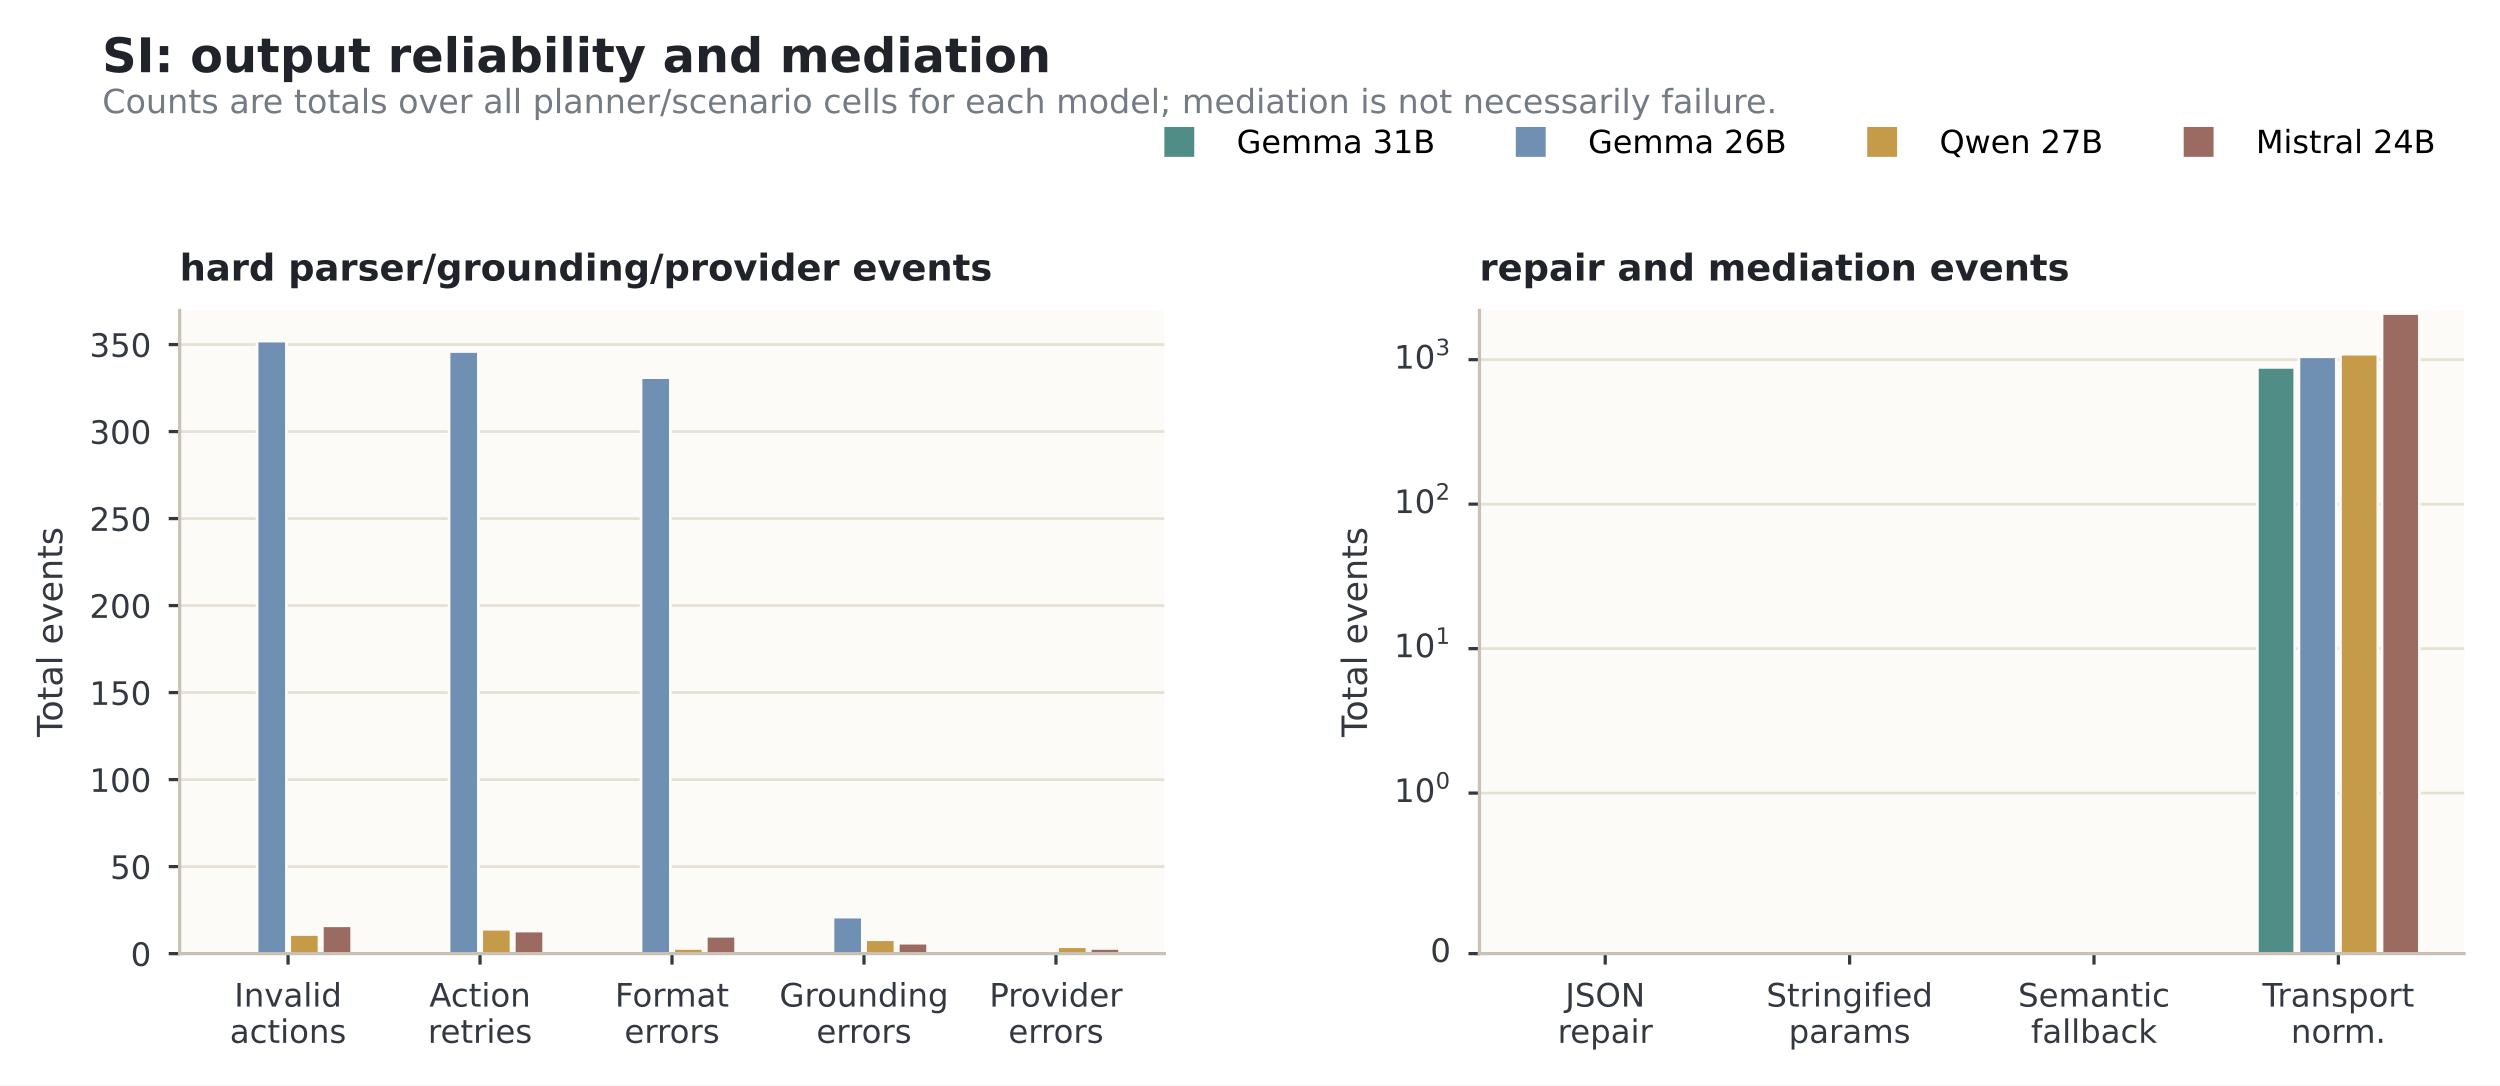
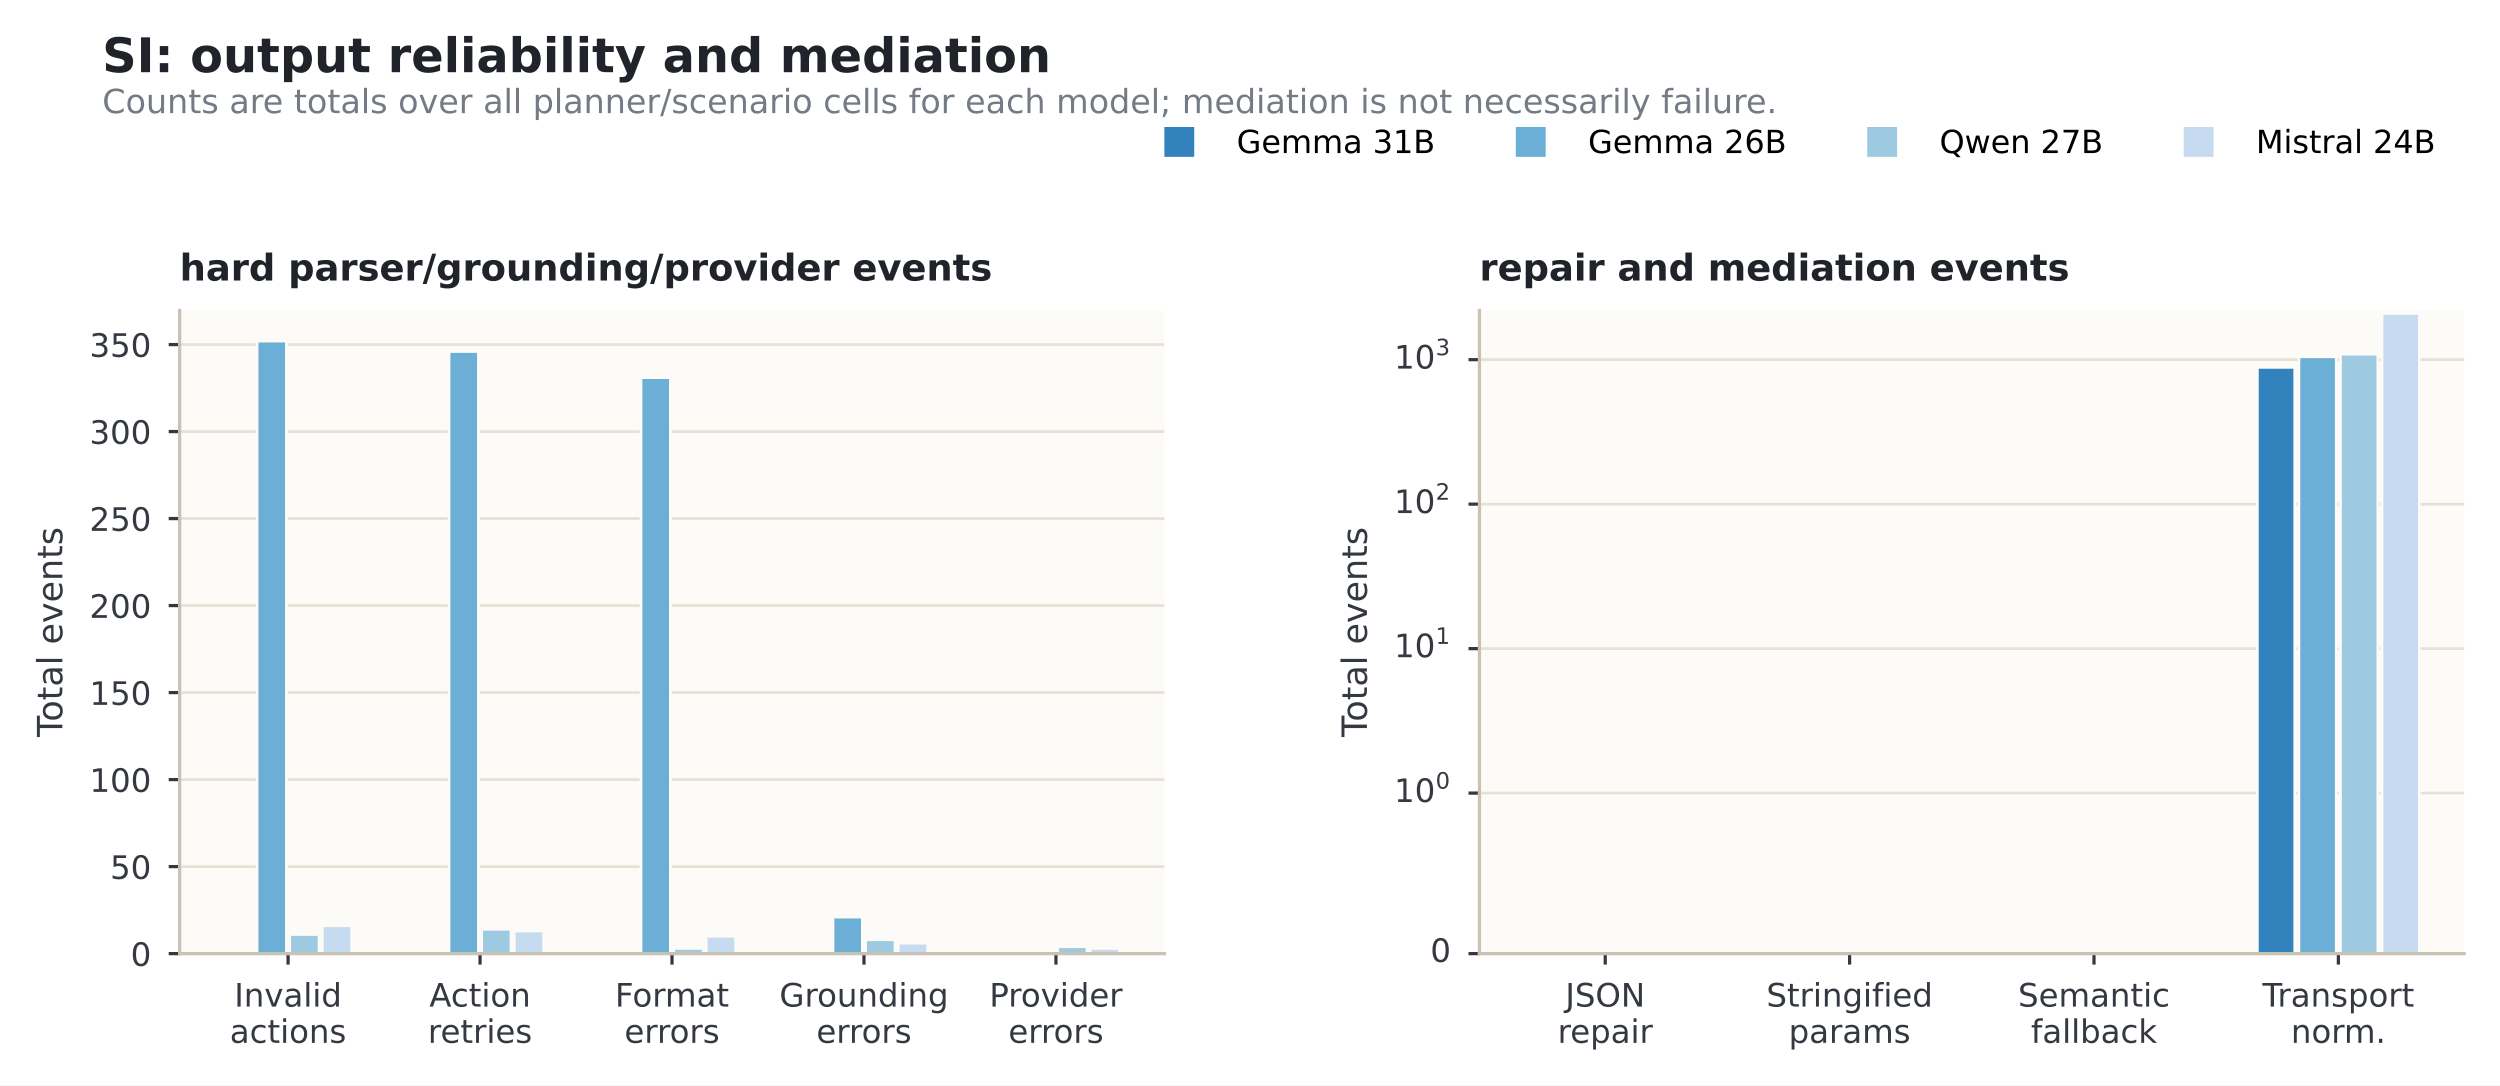
<svg xmlns="http://www.w3.org/2000/svg" xmlns:xlink="http://www.w3.org/1999/xlink" width="502.066pt" height="217.982pt" viewBox="0 0 502.066 217.982" version="1.1">
  <defs>
    <style type="text/css">*{stroke-linejoin: round; stroke-linecap: butt}</style>
  </defs>
  <g id="figure_1">
    <g id="patch_1">
      <path d="M 0 217.982 L 502.066 217.982 L 502.066 0 L 0 0 z " style="fill: #ffffff" />
    </g>
    <g id="axes_1">
      <g id="patch_2">
        <path d="M 36.082 191.513 L 233.833 191.513 L 233.833 62.345 L 36.082 62.345 z " style="fill: #fcfbf7" />
      </g>
      <g id="matplotlib.axis_1">
        <g id="xtick_1">
          <g id="line2d_1">
            <defs>
-               <path id="mf076f26e3e" d="M 0 0 L 0 2.2 " style="stroke: #343941; stroke-width: 0.65" />
+               <path id="me71d1122ea" d="M 0 0 L 0 2.2 " style="stroke: #343941; stroke-width: 0.65" />
            </defs>
            <g>
-               <use xlink:href="#mf076f26e3e" x="57.851" y="191.513" style="fill: #343941; stroke: #343941; stroke-width: 0.65" />
+               <use xlink:href="#me71d1122ea" x="57.851" y="191.513" style="fill: #343941; stroke: #343941; stroke-width: 0.65" />
            </g>
          </g>
          <g id="text_1">
            <text style="font-size: 6.5px; font-family: 'DejaVu Sans'; fill: #343941" transform="translate(47.04802 202.1518)">Invalid</text>
            <text style="font-size: 6.5px; font-family: 'DejaVu Sans'; fill: #343941" transform="translate(46.15376 209.4304)">actions</text>
          </g>
        </g>
        <g id="xtick_2">
          <g id="line2d_2">
            <g>
-               <use xlink:href="#mf076f26e3e" x="96.404" y="191.513" style="fill: #343941; stroke: #343941; stroke-width: 0.65" />
+               <use xlink:href="#me71d1122ea" x="96.404" y="191.513" style="fill: #343941; stroke: #343941; stroke-width: 0.65" />
            </g>
          </g>
          <g id="text_2">
            <text style="font-size: 6.5px; font-family: 'DejaVu Sans'; fill: #343941" transform="translate(86.22548 202.1518)">Action</text>
            <text style="font-size: 6.5px; font-family: 'DejaVu Sans'; fill: #343941" transform="translate(85.93551 209.4304)">retries</text>
          </g>
        </g>
        <g id="xtick_3">
          <g id="line2d_3">
            <g>
-               <use xlink:href="#mf076f26e3e" x="134.957" y="191.513" style="fill: #343941; stroke: #343941; stroke-width: 0.65" />
+               <use xlink:href="#me71d1122ea" x="134.957" y="191.513" style="fill: #343941; stroke: #343941; stroke-width: 0.65" />
            </g>
          </g>
          <g id="text_3">
            <text style="font-size: 6.5px; font-family: 'DejaVu Sans'; fill: #343941" transform="translate(123.5068 202.1518)">Format</text>
            <text style="font-size: 6.5px; font-family: 'DejaVu Sans'; fill: #343941" transform="translate(125.3979 209.4304)">errors</text>
          </g>
        </g>
        <g id="xtick_4">
          <g id="line2d_4">
            <g>
-               <use xlink:href="#mf076f26e3e" x="173.511" y="191.513" style="fill: #343941; stroke: #343941; stroke-width: 0.65" />
+               <use xlink:href="#me71d1122ea" x="173.511" y="191.513" style="fill: #343941; stroke: #343941; stroke-width: 0.65" />
            </g>
          </g>
          <g id="text_4">
            <text style="font-size: 6.5px; font-family: 'DejaVu Sans'; fill: #343941" transform="translate(156.5326 202.1518)">Grounding</text>
            <text style="font-size: 6.5px; font-family: 'DejaVu Sans'; fill: #343941" transform="translate(163.9512 209.4304)">errors</text>
          </g>
        </g>
        <g id="xtick_5">
          <g id="line2d_5">
            <g>
-               <use xlink:href="#mf076f26e3e" x="212.064" y="191.513" style="fill: #343941; stroke: #343941; stroke-width: 0.65" />
+               <use xlink:href="#me71d1122ea" x="212.064" y="191.513" style="fill: #343941; stroke: #343941; stroke-width: 0.65" />
            </g>
          </g>
          <g id="text_5">
            <text style="font-size: 6.5px; font-family: 'DejaVu Sans'; fill: #343941" transform="translate(198.6843 202.1518)">Provider</text>
            <text style="font-size: 6.5px; font-family: 'DejaVu Sans'; fill: #343941" transform="translate(202.5046 209.4304)">errors</text>
          </g>
        </g>
      </g>
      <g id="matplotlib.axis_2">
        <g id="ytick_1">
          <g id="line2d_6">
-             <path d="M 36.082 191.513 L 233.833 191.513 " clip-path="url(#ped8881d5b4)" style="fill: none; stroke: #e7e0d4; stroke-width: 0.55; stroke-linecap: square" />
+             <path d="M 36.082 191.513 L 233.833 191.513 " clip-path="url(#p0257eca033)" style="fill: none; stroke: #e7e0d4; stroke-width: 0.55; stroke-linecap: square" />
          </g>
          <g id="line2d_7">
            <defs>
-               <path id="me48377a595" d="M 0 0 L -2.2 0 " style="stroke: #343941; stroke-width: 0.65" />
+               <path id="m3bbf4f9cf9" d="M 0 0 L -2.2 0 " style="stroke: #343941; stroke-width: 0.65" />
            </defs>
            <g>
-               <use xlink:href="#me48377a595" x="36.082" y="191.513" style="fill: #343941; stroke: #343941; stroke-width: 0.65" />
+               <use xlink:href="#m3bbf4f9cf9" x="36.082" y="191.513" style="fill: #343941; stroke: #343941; stroke-width: 0.65" />
            </g>
          </g>
          <g id="text_6">
            <text style="font-size: 6.5px; font-family: 'DejaVu Sans'; text-anchor: end; fill: #343941" x="30.382" y="193.982" transform="rotate(-0 30.38156 193.9823)">0</text>
          </g>
        </g>
        <g id="ytick_2">
          <g id="line2d_8">
-             <path d="M 36.082 174.039 L 233.833 174.039 " clip-path="url(#ped8881d5b4)" style="fill: none; stroke: #e7e0d4; stroke-width: 0.55; stroke-linecap: square" />
+             <path d="M 36.082 174.039 L 233.833 174.039 " clip-path="url(#p0257eca033)" style="fill: none; stroke: #e7e0d4; stroke-width: 0.55; stroke-linecap: square" />
          </g>
          <g id="line2d_9">
            <g>
-               <use xlink:href="#me48377a595" x="36.082" y="174.039" style="fill: #343941; stroke: #343941; stroke-width: 0.65" />
+               <use xlink:href="#m3bbf4f9cf9" x="36.082" y="174.039" style="fill: #343941; stroke: #343941; stroke-width: 0.65" />
            </g>
          </g>
          <g id="text_7">
            <text style="font-size: 6.5px; font-family: 'DejaVu Sans'; text-anchor: end; fill: #343941" x="30.382" y="176.508" transform="rotate(-0 30.38156 176.5083)">50</text>
          </g>
        </g>
        <g id="ytick_3">
          <g id="line2d_10">
-             <path d="M 36.082 156.565 L 233.833 156.565 " clip-path="url(#ped8881d5b4)" style="fill: none; stroke: #e7e0d4; stroke-width: 0.55; stroke-linecap: square" />
+             <path d="M 36.082 156.565 L 233.833 156.565 " clip-path="url(#p0257eca033)" style="fill: none; stroke: #e7e0d4; stroke-width: 0.55; stroke-linecap: square" />
          </g>
          <g id="line2d_11">
            <g>
-               <use xlink:href="#me48377a595" x="36.082" y="156.565" style="fill: #343941; stroke: #343941; stroke-width: 0.65" />
+               <use xlink:href="#m3bbf4f9cf9" x="36.082" y="156.565" style="fill: #343941; stroke: #343941; stroke-width: 0.65" />
            </g>
          </g>
          <g id="text_8">
            <text style="font-size: 6.5px; font-family: 'DejaVu Sans'; text-anchor: end; fill: #343941" x="30.382" y="159.034" transform="rotate(-0 30.38156 159.0342)">100</text>
          </g>
        </g>
        <g id="ytick_4">
          <g id="line2d_12">
-             <path d="M 36.082 139.091 L 233.833 139.091 " clip-path="url(#ped8881d5b4)" style="fill: none; stroke: #e7e0d4; stroke-width: 0.55; stroke-linecap: square" />
+             <path d="M 36.082 139.091 L 233.833 139.091 " clip-path="url(#p0257eca033)" style="fill: none; stroke: #e7e0d4; stroke-width: 0.55; stroke-linecap: square" />
          </g>
          <g id="line2d_13">
            <g>
-               <use xlink:href="#me48377a595" x="36.082" y="139.091" style="fill: #343941; stroke: #343941; stroke-width: 0.65" />
+               <use xlink:href="#m3bbf4f9cf9" x="36.082" y="139.091" style="fill: #343941; stroke: #343941; stroke-width: 0.65" />
            </g>
          </g>
          <g id="text_9">
            <text style="font-size: 6.5px; font-family: 'DejaVu Sans'; text-anchor: end; fill: #343941" x="30.382" y="141.56" transform="rotate(-0 30.38156 141.5602)">150</text>
          </g>
        </g>
        <g id="ytick_5">
          <g id="line2d_14">
-             <path d="M 36.082 121.617 L 233.833 121.617 " clip-path="url(#ped8881d5b4)" style="fill: none; stroke: #e7e0d4; stroke-width: 0.55; stroke-linecap: square" />
+             <path d="M 36.082 121.617 L 233.833 121.617 " clip-path="url(#p0257eca033)" style="fill: none; stroke: #e7e0d4; stroke-width: 0.55; stroke-linecap: square" />
          </g>
          <g id="line2d_15">
            <g>
-               <use xlink:href="#me48377a595" x="36.082" y="121.617" style="fill: #343941; stroke: #343941; stroke-width: 0.65" />
+               <use xlink:href="#m3bbf4f9cf9" x="36.082" y="121.617" style="fill: #343941; stroke: #343941; stroke-width: 0.65" />
            </g>
          </g>
          <g id="text_10">
            <text style="font-size: 6.5px; font-family: 'DejaVu Sans'; text-anchor: end; fill: #343941" x="30.382" y="124.086" transform="rotate(-0 30.38156 124.0862)">200</text>
          </g>
        </g>
        <g id="ytick_6">
          <g id="line2d_16">
-             <path d="M 36.082 104.143 L 233.833 104.143 " clip-path="url(#ped8881d5b4)" style="fill: none; stroke: #e7e0d4; stroke-width: 0.55; stroke-linecap: square" />
+             <path d="M 36.082 104.143 L 233.833 104.143 " clip-path="url(#p0257eca033)" style="fill: none; stroke: #e7e0d4; stroke-width: 0.55; stroke-linecap: square" />
          </g>
          <g id="line2d_17">
            <g>
-               <use xlink:href="#me48377a595" x="36.082" y="104.143" style="fill: #343941; stroke: #343941; stroke-width: 0.65" />
+               <use xlink:href="#m3bbf4f9cf9" x="36.082" y="104.143" style="fill: #343941; stroke: #343941; stroke-width: 0.65" />
            </g>
          </g>
          <g id="text_11">
            <text style="font-size: 6.5px; font-family: 'DejaVu Sans'; text-anchor: end; fill: #343941" x="30.382" y="106.612" transform="rotate(-0 30.38156 106.6122)">250</text>
          </g>
        </g>
        <g id="ytick_7">
          <g id="line2d_18">
-             <path d="M 36.082 86.669 L 233.833 86.669 " clip-path="url(#ped8881d5b4)" style="fill: none; stroke: #e7e0d4; stroke-width: 0.55; stroke-linecap: square" />
+             <path d="M 36.082 86.669 L 233.833 86.669 " clip-path="url(#p0257eca033)" style="fill: none; stroke: #e7e0d4; stroke-width: 0.55; stroke-linecap: square" />
          </g>
          <g id="line2d_19">
            <g>
-               <use xlink:href="#me48377a595" x="36.082" y="86.669" style="fill: #343941; stroke: #343941; stroke-width: 0.65" />
+               <use xlink:href="#m3bbf4f9cf9" x="36.082" y="86.669" style="fill: #343941; stroke: #343941; stroke-width: 0.65" />
            </g>
          </g>
          <g id="text_12">
            <text style="font-size: 6.5px; font-family: 'DejaVu Sans'; text-anchor: end; fill: #343941" x="30.382" y="89.138" transform="rotate(-0 30.38156 89.13814)">300</text>
          </g>
        </g>
        <g id="ytick_8">
          <g id="line2d_20">
-             <path d="M 36.082 69.195 L 233.833 69.195 " clip-path="url(#ped8881d5b4)" style="fill: none; stroke: #e7e0d4; stroke-width: 0.55; stroke-linecap: square" />
+             <path d="M 36.082 69.195 L 233.833 69.195 " clip-path="url(#p0257eca033)" style="fill: none; stroke: #e7e0d4; stroke-width: 0.55; stroke-linecap: square" />
          </g>
          <g id="line2d_21">
            <g>
-               <use xlink:href="#me48377a595" x="36.082" y="69.195" style="fill: #343941; stroke: #343941; stroke-width: 0.65" />
+               <use xlink:href="#m3bbf4f9cf9" x="36.082" y="69.195" style="fill: #343941; stroke: #343941; stroke-width: 0.65" />
            </g>
          </g>
          <g id="text_13">
            <text style="font-size: 6.5px; font-family: 'DejaVu Sans'; text-anchor: end; fill: #343941" x="30.382" y="71.664" transform="rotate(-0 30.38156 71.66411)">350</text>
          </g>
        </g>
        <g id="text_14">
          <text style="font-size: 7px; font-family: 'DejaVu Sans'; text-anchor: middle; fill: #343941" x="12.519" y="126.929" transform="rotate(-90 12.51891 126.9288)">Total events</text>
        </g>
      </g>
      <g id="patch_3">
-         <path d="M 45.07 191.513 L 50.969 191.513 L 50.969 191.513 L 45.07 191.513 z " clip-path="url(#ped8881d5b4)" style="fill: #4f8d86; stroke: #fcfbf7; stroke-width: 0.55; stroke-linejoin: miter" />
+         <path d="M 45.07 191.513 L 50.969 191.513 L 50.969 191.513 L 45.07 191.513 z " clip-path="url(#p0257eca033)" style="fill: #3182bd; stroke: #fcfbf7; stroke-width: 0.55; stroke-linejoin: miter" />
      </g>
      <g id="patch_4">
-         <path d="M 83.624 191.513 L 89.522 191.513 L 89.522 191.513 L 83.624 191.513 z " clip-path="url(#ped8881d5b4)" style="fill: #4f8d86; stroke: #fcfbf7; stroke-width: 0.55; stroke-linejoin: miter" />
+         <path d="M 83.624 191.513 L 89.522 191.513 L 89.522 191.513 L 83.624 191.513 z " clip-path="url(#p0257eca033)" style="fill: #3182bd; stroke: #fcfbf7; stroke-width: 0.55; stroke-linejoin: miter" />
      </g>
      <g id="patch_5">
-         <path d="M 122.177 191.513 L 128.076 191.513 L 128.076 191.513 L 122.177 191.513 z " clip-path="url(#ped8881d5b4)" style="fill: #4f8d86; stroke: #fcfbf7; stroke-width: 0.55; stroke-linejoin: miter" />
+         <path d="M 122.177 191.513 L 128.076 191.513 L 128.076 191.513 L 122.177 191.513 z " clip-path="url(#p0257eca033)" style="fill: #3182bd; stroke: #fcfbf7; stroke-width: 0.55; stroke-linejoin: miter" />
      </g>
      <g id="patch_6">
-         <path d="M 160.73 191.513 L 166.629 191.513 L 166.629 191.513 L 160.73 191.513 z " clip-path="url(#ped8881d5b4)" style="fill: #4f8d86; stroke: #fcfbf7; stroke-width: 0.55; stroke-linejoin: miter" />
+         <path d="M 160.73 191.513 L 166.629 191.513 L 166.629 191.513 L 160.73 191.513 z " clip-path="url(#p0257eca033)" style="fill: #3182bd; stroke: #fcfbf7; stroke-width: 0.55; stroke-linejoin: miter" />
      </g>
      <g id="patch_7">
-         <path d="M 199.284 191.513 L 205.182 191.513 L 205.182 191.513 L 199.284 191.513 z " clip-path="url(#ped8881d5b4)" style="fill: #4f8d86; stroke: #fcfbf7; stroke-width: 0.55; stroke-linejoin: miter" />
+         <path d="M 199.284 191.513 L 205.182 191.513 L 205.182 191.513 L 199.284 191.513 z " clip-path="url(#p0257eca033)" style="fill: #3182bd; stroke: #fcfbf7; stroke-width: 0.55; stroke-linejoin: miter" />
      </g>
      <g id="patch_8">
-         <path d="M 51.624 191.513 L 57.523 191.513 L 57.523 68.496 L 51.624 68.496 z " clip-path="url(#ped8881d5b4)" style="fill: #6f8fb3; stroke: #fcfbf7; stroke-width: 0.55; stroke-linejoin: miter" />
+         <path d="M 51.624 191.513 L 57.523 191.513 L 57.523 68.496 L 51.624 68.496 z " clip-path="url(#p0257eca033)" style="fill: #6baed6; stroke: #fcfbf7; stroke-width: 0.55; stroke-linejoin: miter" />
      </g>
      <g id="patch_9">
-         <path d="M 90.178 191.513 L 96.076 191.513 L 96.076 70.593 L 90.178 70.593 z " clip-path="url(#ped8881d5b4)" style="fill: #6f8fb3; stroke: #fcfbf7; stroke-width: 0.55; stroke-linejoin: miter" />
+         <path d="M 90.178 191.513 L 96.076 191.513 L 96.076 70.593 L 90.178 70.593 z " clip-path="url(#p0257eca033)" style="fill: #6baed6; stroke: #fcfbf7; stroke-width: 0.55; stroke-linejoin: miter" />
      </g>
      <g id="patch_10">
-         <path d="M 128.731 191.513 L 134.63 191.513 L 134.63 75.835 L 128.731 75.835 z " clip-path="url(#ped8881d5b4)" style="fill: #6f8fb3; stroke: #fcfbf7; stroke-width: 0.55; stroke-linejoin: miter" />
+         <path d="M 128.731 191.513 L 134.63 191.513 L 134.63 75.835 L 128.731 75.835 z " clip-path="url(#p0257eca033)" style="fill: #6baed6; stroke: #fcfbf7; stroke-width: 0.55; stroke-linejoin: miter" />
      </g>
      <g id="patch_11">
-         <path d="M 167.284 191.513 L 173.183 191.513 L 173.183 184.174 L 167.284 184.174 z " clip-path="url(#ped8881d5b4)" style="fill: #6f8fb3; stroke: #fcfbf7; stroke-width: 0.55; stroke-linejoin: miter" />
+         <path d="M 167.284 191.513 L 173.183 191.513 L 173.183 184.174 L 167.284 184.174 z " clip-path="url(#p0257eca033)" style="fill: #6baed6; stroke: #fcfbf7; stroke-width: 0.55; stroke-linejoin: miter" />
      </g>
      <g id="patch_12">
-         <path d="M 205.838 191.513 L 211.736 191.513 L 211.736 191.513 L 205.838 191.513 z " clip-path="url(#ped8881d5b4)" style="fill: #6f8fb3; stroke: #fcfbf7; stroke-width: 0.55; stroke-linejoin: miter" />
+         <path d="M 205.838 191.513 L 211.736 191.513 L 211.736 191.513 L 205.838 191.513 z " clip-path="url(#p0257eca033)" style="fill: #6baed6; stroke: #fcfbf7; stroke-width: 0.55; stroke-linejoin: miter" />
      </g>
      <g id="patch_13">
-         <path d="M 58.178 191.513 L 64.077 191.513 L 64.077 187.669 L 58.178 187.669 z " clip-path="url(#ped8881d5b4)" style="fill: #c59b4a; stroke: #fcfbf7; stroke-width: 0.55; stroke-linejoin: miter" />
+         <path d="M 58.178 191.513 L 64.077 191.513 L 64.077 187.669 L 58.178 187.669 z " clip-path="url(#p0257eca033)" style="fill: #9ecae1; stroke: #fcfbf7; stroke-width: 0.55; stroke-linejoin: miter" />
      </g>
      <g id="patch_14">
-         <path d="M 96.732 191.513 L 102.63 191.513 L 102.63 186.62 L 96.732 186.62 z " clip-path="url(#ped8881d5b4)" style="fill: #c59b4a; stroke: #fcfbf7; stroke-width: 0.55; stroke-linejoin: miter" />
+         <path d="M 96.732 191.513 L 102.63 191.513 L 102.63 186.62 L 96.732 186.62 z " clip-path="url(#p0257eca033)" style="fill: #9ecae1; stroke: #fcfbf7; stroke-width: 0.55; stroke-linejoin: miter" />
      </g>
      <g id="patch_15">
-         <path d="M 135.285 191.513 L 141.184 191.513 L 141.184 190.464 L 135.285 190.464 z " clip-path="url(#ped8881d5b4)" style="fill: #c59b4a; stroke: #fcfbf7; stroke-width: 0.55; stroke-linejoin: miter" />
+         <path d="M 135.285 191.513 L 141.184 191.513 L 141.184 190.464 L 135.285 190.464 z " clip-path="url(#p0257eca033)" style="fill: #9ecae1; stroke: #fcfbf7; stroke-width: 0.55; stroke-linejoin: miter" />
      </g>
      <g id="patch_16">
-         <path d="M 173.838 191.513 L 179.737 191.513 L 179.737 188.717 L 173.838 188.717 z " clip-path="url(#ped8881d5b4)" style="fill: #c59b4a; stroke: #fcfbf7; stroke-width: 0.55; stroke-linejoin: miter" />
+         <path d="M 173.838 191.513 L 179.737 191.513 L 179.737 188.717 L 173.838 188.717 z " clip-path="url(#p0257eca033)" style="fill: #9ecae1; stroke: #fcfbf7; stroke-width: 0.55; stroke-linejoin: miter" />
      </g>
      <g id="patch_17">
-         <path d="M 212.392 191.513 L 218.291 191.513 L 218.291 190.115 L 212.392 190.115 z " clip-path="url(#ped8881d5b4)" style="fill: #c59b4a; stroke: #fcfbf7; stroke-width: 0.55; stroke-linejoin: miter" />
+         <path d="M 212.392 191.513 L 218.291 191.513 L 218.291 190.115 L 212.392 190.115 z " clip-path="url(#p0257eca033)" style="fill: #9ecae1; stroke: #fcfbf7; stroke-width: 0.55; stroke-linejoin: miter" />
      </g>
      <g id="patch_18">
-         <path d="M 64.732 191.513 L 70.631 191.513 L 70.631 185.921 L 64.732 185.921 z " clip-path="url(#ped8881d5b4)" style="fill: #9b6b62; stroke: #fcfbf7; stroke-width: 0.55; stroke-linejoin: miter" />
+         <path d="M 64.732 191.513 L 70.631 191.513 L 70.631 185.921 L 64.732 185.921 z " clip-path="url(#p0257eca033)" style="fill: #c6dbef; stroke: #fcfbf7; stroke-width: 0.55; stroke-linejoin: miter" />
      </g>
      <g id="patch_19">
-         <path d="M 103.286 191.513 L 109.185 191.513 L 109.185 186.97 L 103.286 186.97 z " clip-path="url(#ped8881d5b4)" style="fill: #9b6b62; stroke: #fcfbf7; stroke-width: 0.55; stroke-linejoin: miter" />
+         <path d="M 103.286 191.513 L 109.185 191.513 L 109.185 186.97 L 103.286 186.97 z " clip-path="url(#p0257eca033)" style="fill: #c6dbef; stroke: #fcfbf7; stroke-width: 0.55; stroke-linejoin: miter" />
      </g>
      <g id="patch_20">
-         <path d="M 141.839 191.513 L 147.738 191.513 L 147.738 188.018 L 141.839 188.018 z " clip-path="url(#ped8881d5b4)" style="fill: #9b6b62; stroke: #fcfbf7; stroke-width: 0.55; stroke-linejoin: miter" />
+         <path d="M 141.839 191.513 L 147.738 191.513 L 147.738 188.018 L 141.839 188.018 z " clip-path="url(#p0257eca033)" style="fill: #c6dbef; stroke: #fcfbf7; stroke-width: 0.55; stroke-linejoin: miter" />
      </g>
      <g id="patch_21">
-         <path d="M 180.393 191.513 L 186.291 191.513 L 186.291 189.416 L 180.393 189.416 z " clip-path="url(#ped8881d5b4)" style="fill: #9b6b62; stroke: #fcfbf7; stroke-width: 0.55; stroke-linejoin: miter" />
+         <path d="M 180.393 191.513 L 186.291 191.513 L 186.291 189.416 L 180.393 189.416 z " clip-path="url(#p0257eca033)" style="fill: #c6dbef; stroke: #fcfbf7; stroke-width: 0.55; stroke-linejoin: miter" />
      </g>
      <g id="patch_22">
-         <path d="M 218.946 191.513 L 224.845 191.513 L 224.845 190.464 L 218.946 190.464 z " clip-path="url(#ped8881d5b4)" style="fill: #9b6b62; stroke: #fcfbf7; stroke-width: 0.55; stroke-linejoin: miter" />
+         <path d="M 218.946 191.513 L 224.845 191.513 L 224.845 190.464 L 218.946 190.464 z " clip-path="url(#p0257eca033)" style="fill: #c6dbef; stroke: #fcfbf7; stroke-width: 0.55; stroke-linejoin: miter" />
      </g>
      <g id="patch_23">
        <path d="M 36.082 191.513 L 36.082 62.345 " style="fill: none; stroke: #c9c1b4; stroke-width: 0.65; stroke-linejoin: miter; stroke-linecap: square" />
      </g>
      <g id="patch_24">
        <path d="M 36.082 191.513 L 233.833 191.513 " style="fill: none; stroke: #c9c1b4; stroke-width: 0.65; stroke-linejoin: miter; stroke-linecap: square" />
      </g>
      <g id="text_15">
        <text style="font-weight: 700; font-size: 7.4px; font-family: 'DejaVu Sans'; text-anchor: start; fill: #20242a" x="36.082" y="56.345" transform="rotate(-0 36.08156 56.3448)">hard parser/grounding/provider events</text>
      </g>
    </g>
    <g id="axes_2">
      <g id="patch_25">
        <path d="M 297.114 191.513 L 494.866 191.513 L 494.866 62.345 L 297.114 62.345 z " style="fill: #fcfbf7" />
      </g>
      <g id="matplotlib.axis_3">
        <g id="xtick_6">
          <g id="line2d_22">
            <g>
-               <use xlink:href="#mf076f26e3e" x="322.372" y="191.513" style="fill: #343941; stroke: #343941; stroke-width: 0.65" />
+               <use xlink:href="#me71d1122ea" x="322.372" y="191.513" style="fill: #343941; stroke: #343941; stroke-width: 0.65" />
            </g>
          </g>
          <g id="text_16">
            <text style="font-size: 6.5px; font-family: 'DejaVu Sans'; fill: #343941" transform="translate(314.3603 202.1518)">JSON</text>
            <text style="font-size: 6.5px; font-family: 'DejaVu Sans'; fill: #343941" transform="translate(312.8155 209.4304)">repair</text>
          </g>
        </g>
        <g id="xtick_7">
          <g id="line2d_23">
            <g>
-               <use xlink:href="#mf076f26e3e" x="371.45" y="191.513" style="fill: #343941; stroke: #343941; stroke-width: 0.65" />
+               <use xlink:href="#me71d1122ea" x="371.45" y="191.513" style="fill: #343941; stroke: #343941; stroke-width: 0.65" />
            </g>
          </g>
          <g id="text_17">
            <text style="font-size: 6.5px; font-family: 'DejaVu Sans'; fill: #343941" transform="translate(354.7384 202.1518)">Stringified</text>
            <text style="font-size: 6.5px; font-family: 'DejaVu Sans'; fill: #343941" transform="translate(359.2092 209.4304)">params</text>
          </g>
        </g>
        <g id="xtick_8">
          <g id="line2d_24">
            <g>
-               <use xlink:href="#mf076f26e3e" x="420.529" y="191.513" style="fill: #343941; stroke: #343941; stroke-width: 0.65" />
+               <use xlink:href="#me71d1122ea" x="420.529" y="191.513" style="fill: #343941; stroke: #343941; stroke-width: 0.65" />
            </g>
          </g>
          <g id="text_18">
            <text style="font-size: 6.5px; font-family: 'DejaVu Sans'; fill: #343941" transform="translate(405.2849 202.1518)">Semantic</text>
            <text style="font-size: 6.5px; font-family: 'DejaVu Sans'; fill: #343941" transform="translate(407.8636 209.4304)">fallback</text>
          </g>
        </g>
        <g id="xtick_9">
          <g id="line2d_25">
            <g>
-               <use xlink:href="#mf076f26e3e" x="469.607" y="191.513" style="fill: #343941; stroke: #343941; stroke-width: 0.65" />
+               <use xlink:href="#me71d1122ea" x="469.607" y="191.513" style="fill: #343941; stroke: #343941; stroke-width: 0.65" />
            </g>
          </g>
          <g id="text_19">
            <text style="font-size: 6.5px; font-family: 'DejaVu Sans'; fill: #343941" transform="translate(454.3593 202.1518)">Transport</text>
            <text style="font-size: 6.5px; font-family: 'DejaVu Sans'; fill: #343941" transform="translate(460.0813 209.4304)">norm.</text>
          </g>
        </g>
      </g>
      <g id="matplotlib.axis_4">
        <g id="ytick_9">
          <g id="line2d_26">
-             <path d="M 297.114 191.513 L 494.866 191.513 " clip-path="url(#pad4c6bc511)" style="fill: none; stroke: #e7e0d4; stroke-width: 0.55; stroke-linecap: square" />
+             <path d="M 297.114 191.513 L 494.866 191.513 " clip-path="url(#p9d84acb4aa)" style="fill: none; stroke: #e7e0d4; stroke-width: 0.55; stroke-linecap: square" />
          </g>
          <g id="line2d_27">
            <g>
-               <use xlink:href="#me48377a595" x="297.114" y="191.513" style="fill: #343941; stroke: #343941; stroke-width: 0.65" />
+               <use xlink:href="#m3bbf4f9cf9" x="297.114" y="191.513" style="fill: #343941; stroke: #343941; stroke-width: 0.65" />
            </g>
          </g>
          <g id="text_20">
            <g style="fill: #343941" transform="translate(287.2538 193.9823)">
              <text>
                <tspan x="0" y="-0.797" style="font-size: 6.5px; font-family: 'DejaVu Sans'; fill: #343941">0</tspan>
              </text>
            </g>
          </g>
        </g>
        <g id="ytick_10">
          <g id="line2d_28">
-             <path d="M 297.114 159.274 L 494.866 159.274 " clip-path="url(#pad4c6bc511)" style="fill: none; stroke: #e7e0d4; stroke-width: 0.55; stroke-linecap: square" />
+             <path d="M 297.114 159.274 L 494.866 159.274 " clip-path="url(#p9d84acb4aa)" style="fill: none; stroke: #e7e0d4; stroke-width: 0.55; stroke-linecap: square" />
          </g>
          <g id="line2d_29">
            <g>
-               <use xlink:href="#me48377a595" x="297.114" y="159.274" style="fill: #343941; stroke: #343941; stroke-width: 0.65" />
+               <use xlink:href="#m3bbf4f9cf9" x="297.114" y="159.274" style="fill: #343941; stroke: #343941; stroke-width: 0.65" />
            </g>
          </g>
          <g id="text_21">
            <g style="fill: #343941" transform="translate(279.9738 161.7438)">
              <text>
                <tspan x="0" y="-0.678" style="font-size: 6.5px; font-family: 'DejaVu Sans'; fill: #343941">1</tspan>
                <tspan x="4.135" y="-0.678" style="font-size: 6.5px; font-family: 'DejaVu Sans'; fill: #343941">0</tspan>
                <tspan x="8.338" y="-3.358" style="font-size: 4.55px; font-family: 'DejaVu Sans'; fill: #343941">0</tspan>
              </text>
            </g>
          </g>
        </g>
        <g id="ytick_11">
          <g id="line2d_30">
-             <path d="M 297.114 130.26 L 494.866 130.26 " clip-path="url(#pad4c6bc511)" style="fill: none; stroke: #e7e0d4; stroke-width: 0.55; stroke-linecap: square" />
+             <path d="M 297.114 130.26 L 494.866 130.26 " clip-path="url(#p9d84acb4aa)" style="fill: none; stroke: #e7e0d4; stroke-width: 0.55; stroke-linecap: square" />
          </g>
          <g id="line2d_31">
            <g>
-               <use xlink:href="#me48377a595" x="297.114" y="130.26" style="fill: #343941; stroke: #343941; stroke-width: 0.65" />
+               <use xlink:href="#m3bbf4f9cf9" x="297.114" y="130.26" style="fill: #343941; stroke: #343941; stroke-width: 0.65" />
            </g>
          </g>
          <g id="text_22">
            <g style="fill: #343941" transform="translate(279.9738 132.7292)">
              <text>
                <tspan x="0" y="-0.744" style="font-size: 6.5px; font-family: 'DejaVu Sans'; fill: #343941">1</tspan>
                <tspan x="4.135" y="-0.744" style="font-size: 6.5px; font-family: 'DejaVu Sans'; fill: #343941">0</tspan>
                <tspan x="8.338" y="-3.423" style="font-size: 4.55px; font-family: 'DejaVu Sans'; fill: #343941">1</tspan>
              </text>
            </g>
          </g>
        </g>
        <g id="ytick_12">
          <g id="line2d_32">
-             <path d="M 297.114 101.245 L 494.866 101.245 " clip-path="url(#pad4c6bc511)" style="fill: none; stroke: #e7e0d4; stroke-width: 0.55; stroke-linecap: square" />
+             <path d="M 297.114 101.245 L 494.866 101.245 " clip-path="url(#p9d84acb4aa)" style="fill: none; stroke: #e7e0d4; stroke-width: 0.55; stroke-linecap: square" />
          </g>
          <g id="line2d_33">
            <g>
-               <use xlink:href="#me48377a595" x="297.114" y="101.245" style="fill: #343941; stroke: #343941; stroke-width: 0.65" />
+               <use xlink:href="#m3bbf4f9cf9" x="297.114" y="101.245" style="fill: #343941; stroke: #343941; stroke-width: 0.65" />
            </g>
          </g>
          <g id="text_23">
            <g style="fill: #343941" transform="translate(279.9738 103.7146)">
              <text>
                <tspan x="0" y="-0.678" style="font-size: 6.5px; font-family: 'DejaVu Sans'; fill: #343941">1</tspan>
                <tspan x="4.135" y="-0.678" style="font-size: 6.5px; font-family: 'DejaVu Sans'; fill: #343941">0</tspan>
                <tspan x="8.338" y="-3.358" style="font-size: 4.55px; font-family: 'DejaVu Sans'; fill: #343941">2</tspan>
              </text>
            </g>
          </g>
        </g>
        <g id="ytick_13">
          <g id="line2d_34">
-             <path d="M 297.114 72.23 L 494.866 72.23 " clip-path="url(#pad4c6bc511)" style="fill: none; stroke: #e7e0d4; stroke-width: 0.55; stroke-linecap: square" />
+             <path d="M 297.114 72.23 L 494.866 72.23 " clip-path="url(#p9d84acb4aa)" style="fill: none; stroke: #e7e0d4; stroke-width: 0.55; stroke-linecap: square" />
          </g>
          <g id="line2d_35">
            <g>
-               <use xlink:href="#me48377a595" x="297.114" y="72.23" style="fill: #343941; stroke: #343941; stroke-width: 0.65" />
+               <use xlink:href="#m3bbf4f9cf9" x="297.114" y="72.23" style="fill: #343941; stroke: #343941; stroke-width: 0.65" />
            </g>
          </g>
          <g id="text_24">
            <g style="fill: #343941" transform="translate(279.9738 74.69992)">
              <text>
                <tspan x="0" y="-0.678" style="font-size: 6.5px; font-family: 'DejaVu Sans'; fill: #343941">1</tspan>
                <tspan x="4.135" y="-0.678" style="font-size: 6.5px; font-family: 'DejaVu Sans'; fill: #343941">0</tspan>
                <tspan x="8.338" y="-3.358" style="font-size: 4.55px; font-family: 'DejaVu Sans'; fill: #343941">3</tspan>
              </text>
            </g>
          </g>
        </g>
        <g id="text_25">
          <text style="font-size: 7px; font-family: 'DejaVu Sans'; text-anchor: middle; fill: #343941" x="274.518" y="126.929" transform="rotate(-90 274.5181 126.9288)">Total events</text>
        </g>
      </g>
      <g id="patch_26">
-         <path d="M 306.103 191.513 L 313.612 191.513 L 313.612 191.513 L 306.103 191.513 z " clip-path="url(#pad4c6bc511)" style="fill: #4f8d86; stroke: #fcfbf7; stroke-width: 0.55; stroke-linejoin: miter" />
+         <path d="M 306.103 191.513 L 313.612 191.513 L 313.612 191.513 L 306.103 191.513 z " clip-path="url(#p9d84acb4aa)" style="fill: #3182bd; stroke: #fcfbf7; stroke-width: 0.55; stroke-linejoin: miter" />
      </g>
      <g id="patch_27">
-         <path d="M 355.181 191.513 L 362.69 191.513 L 362.69 191.513 L 355.181 191.513 z " clip-path="url(#pad4c6bc511)" style="fill: #4f8d86; stroke: #fcfbf7; stroke-width: 0.55; stroke-linejoin: miter" />
+         <path d="M 355.181 191.513 L 362.69 191.513 L 362.69 191.513 L 355.181 191.513 z " clip-path="url(#p9d84acb4aa)" style="fill: #3182bd; stroke: #fcfbf7; stroke-width: 0.55; stroke-linejoin: miter" />
      </g>
      <g id="patch_28">
-         <path d="M 404.259 191.513 L 411.768 191.513 L 411.768 191.513 L 404.259 191.513 z " clip-path="url(#pad4c6bc511)" style="fill: #4f8d86; stroke: #fcfbf7; stroke-width: 0.55; stroke-linejoin: miter" />
+         <path d="M 404.259 191.513 L 411.768 191.513 L 411.768 191.513 L 404.259 191.513 z " clip-path="url(#p9d84acb4aa)" style="fill: #3182bd; stroke: #fcfbf7; stroke-width: 0.55; stroke-linejoin: miter" />
      </g>
      <g id="patch_29">
-         <path d="M 453.338 191.513 L 460.847 191.513 L 460.847 73.77 L 453.338 73.77 z " clip-path="url(#pad4c6bc511)" style="fill: #4f8d86; stroke: #fcfbf7; stroke-width: 0.55; stroke-linejoin: miter" />
+         <path d="M 453.338 191.513 L 460.847 191.513 L 460.847 73.77 L 453.338 73.77 z " clip-path="url(#p9d84acb4aa)" style="fill: #3182bd; stroke: #fcfbf7; stroke-width: 0.55; stroke-linejoin: miter" />
      </g>
      <g id="patch_30">
-         <path d="M 314.446 191.513 L 321.955 191.513 L 321.955 191.513 L 314.446 191.513 z " clip-path="url(#pad4c6bc511)" style="fill: #6f8fb3; stroke: #fcfbf7; stroke-width: 0.55; stroke-linejoin: miter" />
+         <path d="M 314.446 191.513 L 321.955 191.513 L 321.955 191.513 L 314.446 191.513 z " clip-path="url(#p9d84acb4aa)" style="fill: #6baed6; stroke: #fcfbf7; stroke-width: 0.55; stroke-linejoin: miter" />
      </g>
      <g id="patch_31">
-         <path d="M 363.524 191.513 L 371.033 191.513 L 371.033 191.513 L 363.524 191.513 z " clip-path="url(#pad4c6bc511)" style="fill: #6f8fb3; stroke: #fcfbf7; stroke-width: 0.55; stroke-linejoin: miter" />
+         <path d="M 363.524 191.513 L 371.033 191.513 L 371.033 191.513 L 363.524 191.513 z " clip-path="url(#p9d84acb4aa)" style="fill: #6baed6; stroke: #fcfbf7; stroke-width: 0.55; stroke-linejoin: miter" />
      </g>
      <g id="patch_32">
-         <path d="M 412.603 191.513 L 420.112 191.513 L 420.112 191.513 L 412.603 191.513 z " clip-path="url(#pad4c6bc511)" style="fill: #6f8fb3; stroke: #fcfbf7; stroke-width: 0.55; stroke-linejoin: miter" />
+         <path d="M 412.603 191.513 L 420.112 191.513 L 420.112 191.513 L 412.603 191.513 z " clip-path="url(#p9d84acb4aa)" style="fill: #6baed6; stroke: #fcfbf7; stroke-width: 0.55; stroke-linejoin: miter" />
      </g>
      <g id="patch_33">
-         <path d="M 461.681 191.513 L 469.19 191.513 L 469.19 71.652 L 461.681 71.652 z " clip-path="url(#pad4c6bc511)" style="fill: #6f8fb3; stroke: #fcfbf7; stroke-width: 0.55; stroke-linejoin: miter" />
+         <path d="M 461.681 191.513 L 469.19 191.513 L 469.19 71.652 L 461.681 71.652 z " clip-path="url(#p9d84acb4aa)" style="fill: #6baed6; stroke: #fcfbf7; stroke-width: 0.55; stroke-linejoin: miter" />
      </g>
      <g id="patch_34">
-         <path d="M 322.789 191.513 L 330.298 191.513 L 330.298 191.513 L 322.789 191.513 z " clip-path="url(#pad4c6bc511)" style="fill: #c59b4a; stroke: #fcfbf7; stroke-width: 0.55; stroke-linejoin: miter" />
+         <path d="M 322.789 191.513 L 330.298 191.513 L 330.298 191.513 L 322.789 191.513 z " clip-path="url(#p9d84acb4aa)" style="fill: #9ecae1; stroke: #fcfbf7; stroke-width: 0.55; stroke-linejoin: miter" />
      </g>
      <g id="patch_35">
-         <path d="M 371.868 191.513 L 379.377 191.513 L 379.377 191.513 L 371.868 191.513 z " clip-path="url(#pad4c6bc511)" style="fill: #c59b4a; stroke: #fcfbf7; stroke-width: 0.55; stroke-linejoin: miter" />
+         <path d="M 371.868 191.513 L 379.377 191.513 L 379.377 191.513 L 371.868 191.513 z " clip-path="url(#p9d84acb4aa)" style="fill: #9ecae1; stroke: #fcfbf7; stroke-width: 0.55; stroke-linejoin: miter" />
      </g>
      <g id="patch_36">
-         <path d="M 420.946 191.513 L 428.455 191.513 L 428.455 191.513 L 420.946 191.513 z " clip-path="url(#pad4c6bc511)" style="fill: #c59b4a; stroke: #fcfbf7; stroke-width: 0.55; stroke-linejoin: miter" />
+         <path d="M 420.946 191.513 L 428.455 191.513 L 428.455 191.513 L 420.946 191.513 z " clip-path="url(#p9d84acb4aa)" style="fill: #9ecae1; stroke: #fcfbf7; stroke-width: 0.55; stroke-linejoin: miter" />
      </g>
      <g id="patch_37">
-         <path d="M 470.025 191.513 L 477.534 191.513 L 477.534 71.121 L 470.025 71.121 z " clip-path="url(#pad4c6bc511)" style="fill: #c59b4a; stroke: #fcfbf7; stroke-width: 0.55; stroke-linejoin: miter" />
+         <path d="M 470.025 191.513 L 477.534 191.513 L 477.534 71.121 L 470.025 71.121 z " clip-path="url(#p9d84acb4aa)" style="fill: #9ecae1; stroke: #fcfbf7; stroke-width: 0.55; stroke-linejoin: miter" />
      </g>
      <g id="patch_38">
-         <path d="M 331.133 191.513 L 338.642 191.513 L 338.642 191.513 L 331.133 191.513 z " clip-path="url(#pad4c6bc511)" style="fill: #9b6b62; stroke: #fcfbf7; stroke-width: 0.55; stroke-linejoin: miter" />
+         <path d="M 331.133 191.513 L 338.642 191.513 L 338.642 191.513 L 331.133 191.513 z " clip-path="url(#p9d84acb4aa)" style="fill: #c6dbef; stroke: #fcfbf7; stroke-width: 0.55; stroke-linejoin: miter" />
      </g>
      <g id="patch_39">
-         <path d="M 380.211 191.513 L 387.72 191.513 L 387.72 191.513 L 380.211 191.513 z " clip-path="url(#pad4c6bc511)" style="fill: #9b6b62; stroke: #fcfbf7; stroke-width: 0.55; stroke-linejoin: miter" />
+         <path d="M 380.211 191.513 L 387.72 191.513 L 387.72 191.513 L 380.211 191.513 z " clip-path="url(#p9d84acb4aa)" style="fill: #c6dbef; stroke: #fcfbf7; stroke-width: 0.55; stroke-linejoin: miter" />
      </g>
      <g id="patch_40">
-         <path d="M 429.289 191.513 L 436.798 191.513 L 436.798 191.513 L 429.289 191.513 z " clip-path="url(#pad4c6bc511)" style="fill: #9b6b62; stroke: #fcfbf7; stroke-width: 0.55; stroke-linejoin: miter" />
+         <path d="M 429.289 191.513 L 436.798 191.513 L 436.798 191.513 L 429.289 191.513 z " clip-path="url(#p9d84acb4aa)" style="fill: #c6dbef; stroke: #fcfbf7; stroke-width: 0.55; stroke-linejoin: miter" />
      </g>
      <g id="patch_41">
-         <path d="M 478.368 191.513 L 485.877 191.513 L 485.877 62.96 L 478.368 62.96 z " clip-path="url(#pad4c6bc511)" style="fill: #9b6b62; stroke: #fcfbf7; stroke-width: 0.55; stroke-linejoin: miter" />
+         <path d="M 478.368 191.513 L 485.877 191.513 L 485.877 62.96 L 478.368 62.96 z " clip-path="url(#p9d84acb4aa)" style="fill: #c6dbef; stroke: #fcfbf7; stroke-width: 0.55; stroke-linejoin: miter" />
      </g>
      <g id="patch_42">
        <path d="M 297.114 191.513 L 297.114 62.345 " style="fill: none; stroke: #c9c1b4; stroke-width: 0.65; stroke-linejoin: miter; stroke-linecap: square" />
      </g>
      <g id="patch_43">
        <path d="M 297.114 191.513 L 494.866 191.513 " style="fill: none; stroke: #c9c1b4; stroke-width: 0.65; stroke-linejoin: miter; stroke-linecap: square" />
      </g>
      <g id="text_26">
        <text style="font-weight: 700; font-size: 7.4px; font-family: 'DejaVu Sans'; text-anchor: start; fill: #20242a" x="297.114" y="56.345" transform="rotate(-0 297.1138 56.3448)">repair and mediation events</text>
      </g>
    </g>
    <g id="text_27">
      <text style="font-weight: 700; font-size: 9.6px; font-family: 'DejaVu Sans'; text-anchor: start; fill: #20242a" x="20.53" y="14.495" transform="rotate(-0 20.52956 14.4945)">SI: output reliability and mediation</text>
    </g>
    <g id="text_28">
      <text style="font-size: 6.7px; font-family: 'DejaVu Sans'; text-anchor: start; fill: #747b84" x="20.53" y="22.724" transform="rotate(-0 20.52956 22.72375)">Counts are totals over all planner/scenario cells for each model; mediation is not necessarily failure.</text>
    </g>
    <g id="legend_1">
      <g id="line2d_36">
        <defs>
-           <path id="m8c60ddbc4a" d="M -2.5 2.5 L 2.5 2.5 L 2.5 -2.5 L -2.5 -2.5 z " style="stroke: #4f8d86; stroke-linejoin: miter" />
+           <path id="m4486e4bf69" d="M -2.5 2.5 L 2.5 2.5 L 2.5 -2.5 L -2.5 -2.5 z " style="stroke: #3182bd; stroke-linejoin: miter" />
        </defs>
        <g>
-           <use xlink:href="#m8c60ddbc4a" x="236.836" y="28.5" style="fill: #4f8d86; stroke: #4f8d86; stroke-linejoin: miter" />
+           <use xlink:href="#m4486e4bf69" x="236.836" y="28.5" style="fill: #3182bd; stroke: #3182bd; stroke-linejoin: miter" />
        </g>
      </g>
      <g id="text_29">
        <text style="font-size: 6.4px; font-family: 'DejaVu Sans'; text-anchor: start" x="248.356" y="30.74" transform="rotate(-0 248.3556 30.7398)">Gemma 31B</text>
      </g>
      <g id="line2d_37">
        <defs>
-           <path id="m26c2381ea6" d="M -2.5 2.5 L 2.5 2.5 L 2.5 -2.5 L -2.5 -2.5 z " style="stroke: #6f8fb3; stroke-linejoin: miter" />
+           <path id="m87d433a84f" d="M -2.5 2.5 L 2.5 2.5 L 2.5 -2.5 L -2.5 -2.5 z " style="stroke: #6baed6; stroke-linejoin: miter" />
        </defs>
        <g>
-           <use xlink:href="#m26c2381ea6" x="307.412" y="28.5" style="fill: #6f8fb3; stroke: #6f8fb3; stroke-linejoin: miter" />
+           <use xlink:href="#m87d433a84f" x="307.412" y="28.5" style="fill: #6baed6; stroke: #6baed6; stroke-linejoin: miter" />
        </g>
      </g>
      <g id="text_30">
        <text style="font-size: 6.4px; font-family: 'DejaVu Sans'; text-anchor: start" x="318.932" y="30.74" transform="rotate(-0 318.9316 30.7398)">Gemma 26B</text>
      </g>
      <g id="line2d_38">
        <defs>
-           <path id="ma32465caaf" d="M -2.5 2.5 L 2.5 2.5 L 2.5 -2.5 L -2.5 -2.5 z " style="stroke: #c59b4a; stroke-linejoin: miter" />
+           <path id="m2b9693b35a" d="M -2.5 2.5 L 2.5 2.5 L 2.5 -2.5 L -2.5 -2.5 z " style="stroke: #9ecae1; stroke-linejoin: miter" />
        </defs>
        <g>
-           <use xlink:href="#ma32465caaf" x="377.988" y="28.5" style="fill: #c59b4a; stroke: #c59b4a; stroke-linejoin: miter" />
+           <use xlink:href="#m2b9693b35a" x="377.988" y="28.5" style="fill: #9ecae1; stroke: #9ecae1; stroke-linejoin: miter" />
        </g>
      </g>
      <g id="text_31">
        <text style="font-size: 6.4px; font-family: 'DejaVu Sans'; text-anchor: start" x="389.508" y="30.74" transform="rotate(-0 389.5076 30.7398)">Qwen 27B</text>
      </g>
      <g id="line2d_39">
        <defs>
-           <path id="m42f74cbcbe" d="M -2.5 2.5 L 2.5 2.5 L 2.5 -2.5 L -2.5 -2.5 z " style="stroke: #9b6b62; stroke-linejoin: miter" />
+           <path id="m268d981f37" d="M -2.5 2.5 L 2.5 2.5 L 2.5 -2.5 L -2.5 -2.5 z " style="stroke: #c6dbef; stroke-linejoin: miter" />
        </defs>
        <g>
-           <use xlink:href="#m42f74cbcbe" x="441.543" y="28.5" style="fill: #9b6b62; stroke: #9b6b62; stroke-linejoin: miter" />
+           <use xlink:href="#m268d981f37" x="441.543" y="28.5" style="fill: #c6dbef; stroke: #c6dbef; stroke-linejoin: miter" />
        </g>
      </g>
      <g id="text_32">
        <text style="font-size: 6.4px; font-family: 'DejaVu Sans'; text-anchor: start" x="453.063" y="30.74" transform="rotate(-0 453.0626 30.7398)">Mistral 24B</text>
      </g>
    </g>
  </g>
  <defs>
-     <clipPath id="ped8881d5b4">
+     <clipPath id="p0257eca033">
      <rect x="36.082" y="62.345" width="197.752" height="129.168" />
    </clipPath>
-     <clipPath id="pad4c6bc511">
+     <clipPath id="p9d84acb4aa">
      <rect x="297.114" y="62.345" width="197.752" height="129.168" />
    </clipPath>
  </defs>
</svg>
